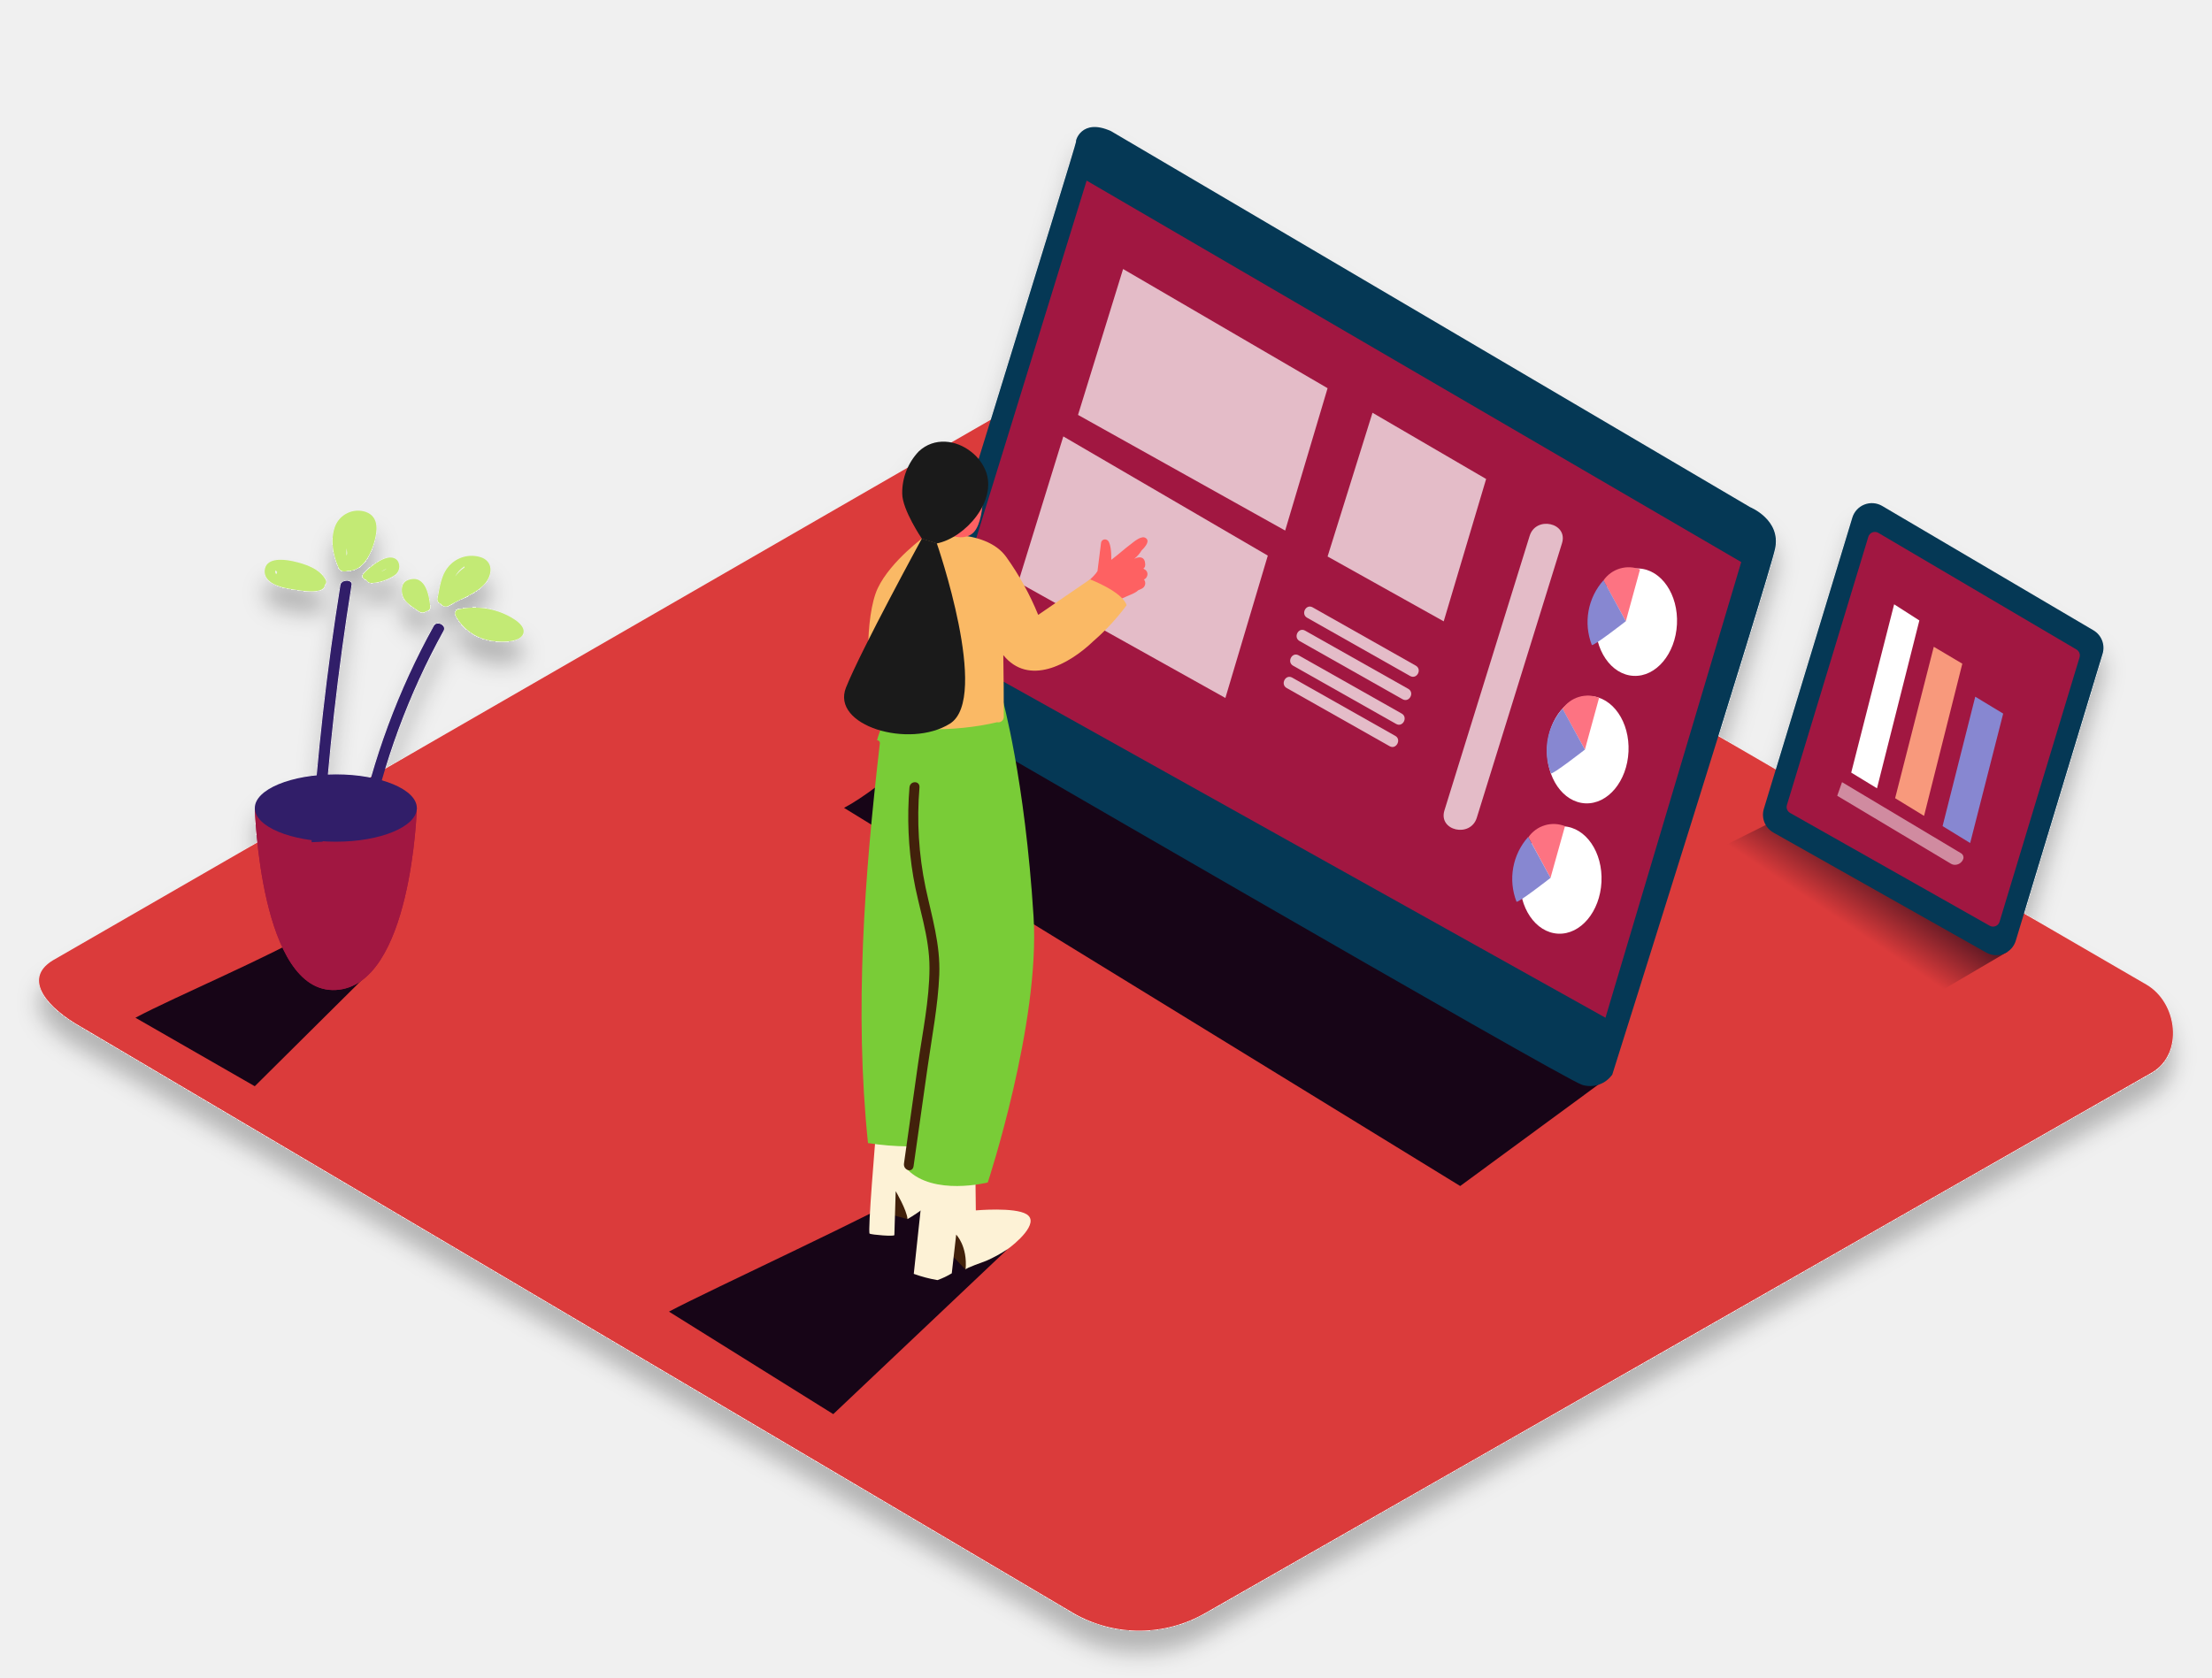
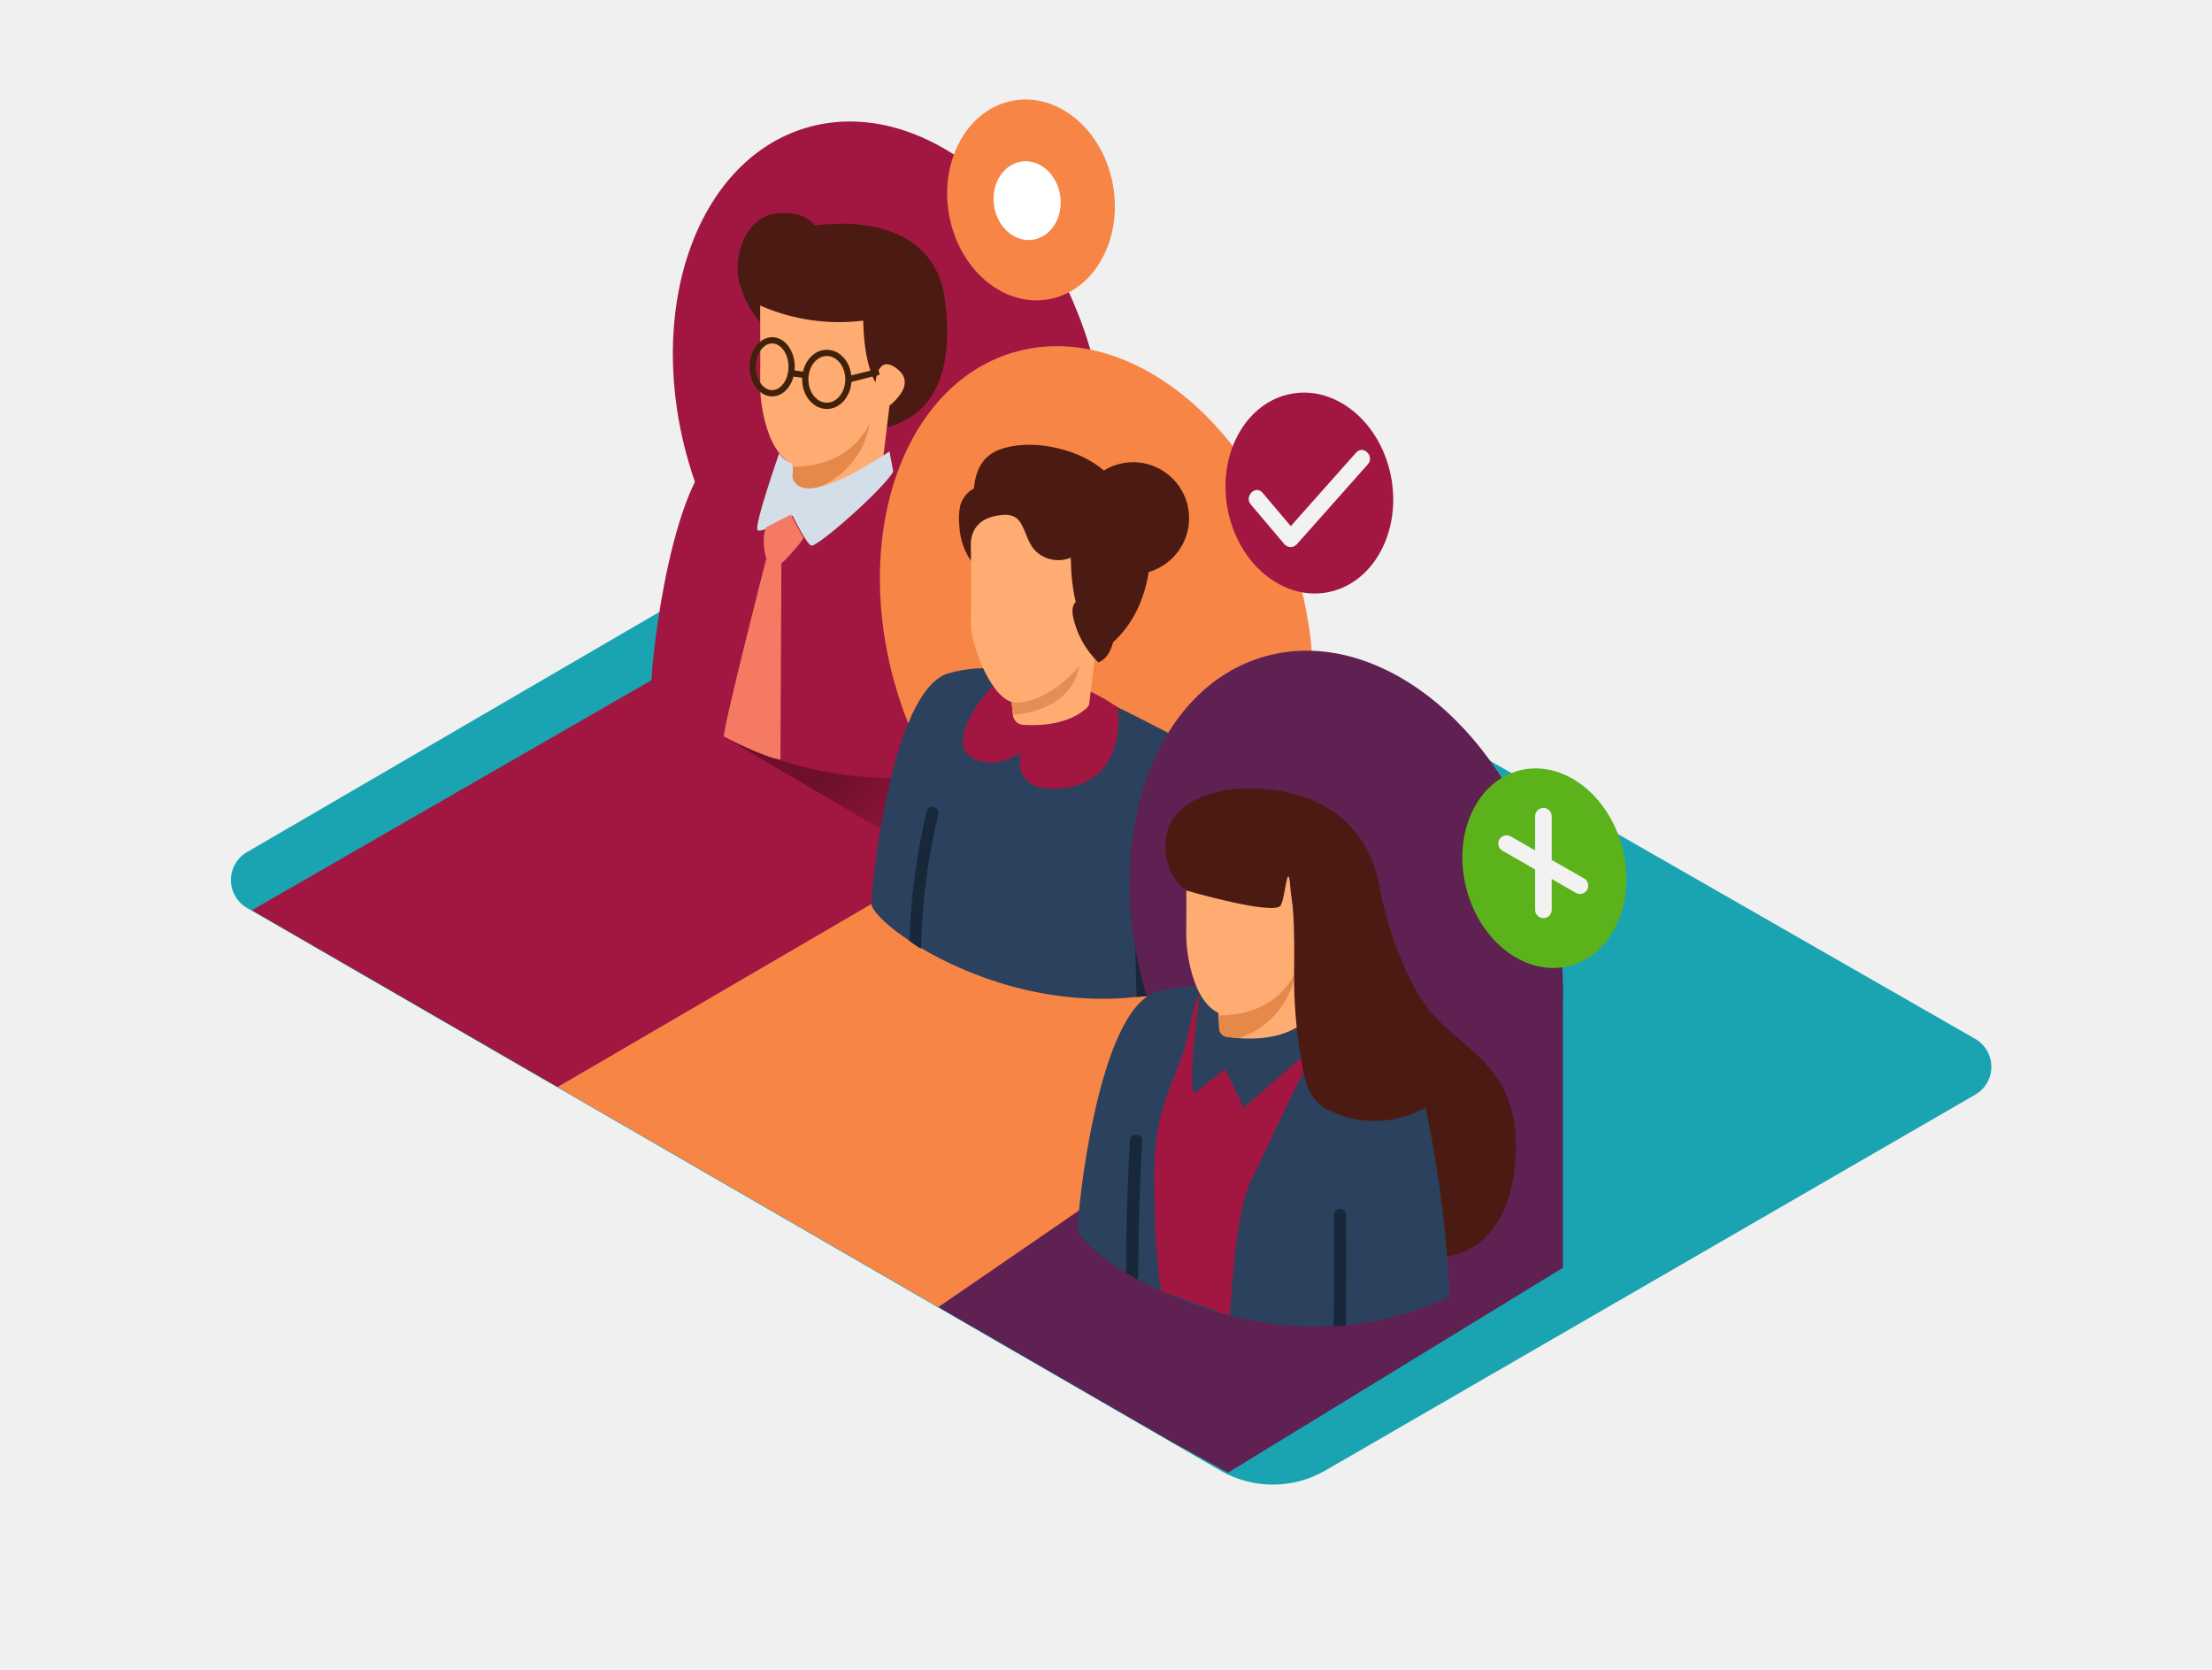
- <svg xmlns="http://www.w3.org/2000/svg" width="406" height="308" viewBox="0 0 406 308" fill="none">
-   <g filter="url(#filter0_d_128:449)">
-     <path d="M197.194 296.257L14.778 188.454C8.972 185.186 3.989 179.837 9.652 176.345L192.728 70.785C195.479 69.08 199.65 67.963 202.442 69.587L393.931 180.75C399.737 184.12 400.783 193.539 394.946 196.919L221.27 296.115C217.616 298.232 213.473 299.359 209.251 299.384C205.028 299.409 200.872 298.331 197.194 296.257Z" fill="#DB3B3B" />
-     <path style="mix-blend-mode:multiply" d="M368.465 174.741L347.84 186.85L307.758 159.618L328.545 149.245" fill="url(#paint0_linear_128:449)" />
-     <path style="mix-blend-mode:multiply" d="M178.437 130.67C171.576 134.974 162.197 144.454 154.919 148.321L268.011 217.747L295.923 197.244C291.985 195.386 181.543 133.766 178.437 130.67Z" fill="url(#paint1_linear_128:449)" />
-     <path style="mix-blend-mode:multiply" d="M169.17 217.777C162.308 222.081 130.031 236.941 122.784 240.808L152.94 259.626L184.892 229.379C180.954 227.501 172.276 220.843 169.17 217.777Z" fill="url(#paint2_linear_128:449)" />
-     <path d="M167.13 124.651C167.13 124.651 197.702 25.983 197.509 25.983C197.316 25.983 198.463 21.598 203.924 24.075L321.237 93.115C321.237 93.115 326.921 95.419 325.815 100.717C324.709 106.016 295.933 197.264 295.933 197.264C295.333 198.131 294.472 198.783 293.475 199.126C292.478 199.469 291.398 199.485 290.391 199.172C286.819 198.066 169.87 130.152 169.87 130.152C168.799 129.756 167.919 128.967 167.41 127.945C166.901 126.922 166.801 125.745 167.13 124.651Z" fill="#053855" />
-     <path d="M199.447 33.159L319.593 103.194L294.675 186.85L172.986 118.896L199.447 33.159Z" fill="#A11741" />
-     <path style="mix-blend-mode:multiply" d="M57.266 170.955C50.404 175.259 32.104 182.983 24.857 186.85L46.761 199.426L67.619 178.72C63.757 176.73 60.257 174.105 57.266 170.955Z" fill="url(#paint3_linear_128:449)" />
-     <path d="M76.51 148.351C76.51 148.351 75.577 180.984 61.641 181.755C47.705 182.526 46.771 148.351 46.771 148.351" fill="#A11741" />
-     <path d="M76.51 148.351C76.51 148.351 75.577 180.984 61.641 181.755C47.705 182.526 46.771 148.351 46.771 148.351" fill="#A11741" />
-     <path d="M61.641 154.533C69.853 154.533 76.51 151.765 76.51 148.351C76.51 144.937 69.853 142.17 61.641 142.17C53.428 142.17 46.771 144.937 46.771 148.351C46.771 151.765 53.428 154.533 61.641 154.533Z" fill="#311E69" />
-     <path d="M65.691 152.564C68.411 139.387 73.109 126.698 79.627 114.927C80.165 113.912 81.951 114.795 81.423 115.77C74.995 127.417 70.365 139.969 67.69 153C67.477 154.015 65.478 153.609 65.691 152.564Z" fill="#311E69" />
-     <path d="M57.185 154.624C58.207 138.831 59.976 123.085 62.493 107.386C62.666 106.371 64.737 106.371 64.523 107.386C62.013 123.044 60.247 138.76 59.225 154.533C58.576 154.563 57.855 154.583 57.185 154.624Z" fill="#311E69" />
-     <path d="M84.245 111.852C86.684 111.333 89.219 111.494 91.573 112.319C93.248 112.907 96.709 114.592 96.029 116.379C95.349 118.165 91.157 117.911 89.482 117.505C88.281 117.226 87.15 116.703 86.16 115.968C85.17 115.233 84.342 114.301 83.727 113.232C83.695 113.171 83.671 113.106 83.656 113.039C83.581 112.928 83.536 112.798 83.527 112.664C83.517 112.529 83.544 112.395 83.604 112.274C83.664 112.153 83.755 112.05 83.868 111.976C83.98 111.902 84.11 111.859 84.245 111.852Z" fill="#C3EA75" />
-     <path d="M80.956 110.867C81.095 111.097 81.32 111.262 81.58 111.327C81.841 111.392 82.117 111.351 82.347 111.212C84.62 109.873 87.422 109.03 89.066 107.071C90.183 105.701 90.66 103.448 88.62 102.443C87.643 102.051 86.575 101.945 85.541 102.14C84.507 102.334 83.55 102.819 82.783 103.539C80.926 105.254 80.753 107.761 80.307 109.903C80.275 110.116 80.324 110.333 80.445 110.511C80.565 110.689 80.747 110.817 80.956 110.867ZM85.26 103.975V104.189C84.594 104.637 84.011 105.197 83.534 105.843C83.928 105.075 84.525 104.429 85.26 103.975Z" fill="#C3EA75" />
-     <path d="M74.907 106.493C78.267 105.285 78.835 109.893 78.967 111.436C78.968 111.626 78.897 111.81 78.77 111.95C78.642 112.091 78.466 112.179 78.277 112.197C78.067 112.349 77.815 112.431 77.556 112.431C77.297 112.431 77.045 112.349 76.835 112.197C75.709 111.385 74.278 110.614 73.922 109.365C73.608 108.431 73.608 106.96 74.907 106.493Z" fill="#C3EA75" />
-     <path d="M62.199 104.341C62.363 104.604 62.621 104.795 62.92 104.876C63.219 104.957 63.538 104.922 63.813 104.777C63.987 104.812 64.166 104.812 64.341 104.777C66.939 104.463 68.248 101.164 68.715 99.438C69.182 97.713 69.73 94.881 67.091 93.968C65.998 93.62 64.814 93.7 63.778 94.192C62.741 94.683 61.93 95.55 61.509 96.617C60.575 99.103 61.143 101.996 62.199 104.341ZM63.599 101.996C63.548 101.553 63.565 101.105 63.65 100.667C63.652 100.972 63.676 101.278 63.721 101.58C63.701 101.753 63.65 101.885 63.61 101.996H63.599Z" fill="#C3EA75" />
-     <path d="M48.578 104.798C48.486 106.919 51.125 107.792 53.307 108.127C54.667 108.34 59.519 109.304 59.6 107.396C59.733 107.287 59.824 107.135 59.857 106.967C59.891 106.798 59.864 106.624 59.783 106.472C58.707 104.442 56.149 103.559 53.693 103.021C51.582 102.575 48.72 102.483 48.578 104.798ZM50.608 104.706C50.689 104.829 50.781 104.944 50.882 105.051C50.802 105.166 50.753 105.299 50.739 105.437C50.625 105.355 50.547 105.232 50.522 105.094C50.498 104.955 50.528 104.812 50.608 104.696V104.706Z" fill="#C3EA75" />
-     <path d="M67.223 106.442C67.335 106.658 67.515 106.831 67.735 106.936C67.955 107.04 68.203 107.07 68.441 107.02C69.847 106.889 71.199 106.415 72.379 105.64C72.597 105.505 72.786 105.327 72.935 105.118C73.083 104.908 73.188 104.672 73.244 104.421C73.3 104.171 73.305 103.911 73.26 103.659C73.214 103.406 73.118 103.165 72.978 102.95C71.375 101.022 67.69 104.27 66.736 105.315C66.279 105.792 66.665 106.31 67.223 106.442ZM70.136 104.869L69.964 104.93L70.979 104.361C70.731 104.586 70.441 104.758 70.126 104.869H70.136Z" fill="#C3EA75" />
-     <path d="M307.796 114.603C308.069 109.16 304.945 104.58 300.819 104.374C296.693 104.168 293.128 108.413 292.856 113.856C292.583 119.299 295.707 123.879 299.833 124.085C303.959 124.291 307.524 120.046 307.796 114.603Z" fill="white" />
-     <path d="M298.41 114.054L301.018 104.544C299.834 104.072 298.524 104.016 297.304 104.384C296.083 104.753 295.024 105.525 294.299 106.574L298.41 114.054Z" fill="#FD7382" />
-     <path d="M298.41 114.054C298.41 114.054 292.32 118.805 292.167 118.409C291.396 116.424 291.188 114.265 291.566 112.169C291.944 110.074 292.893 108.124 294.309 106.533L298.41 114.054Z" fill="#8787D1" />
-     <path d="M298.903 137.987C299.153 132.549 296.014 127.988 291.893 127.799C287.771 127.61 284.228 131.864 283.978 137.301C283.728 142.739 286.867 147.3 290.988 147.489C295.11 147.679 298.653 143.424 298.903 137.987Z" fill="white" />
-     <path d="M290.899 137.623L293.507 128.112C292.323 127.64 291.013 127.584 289.793 127.953C288.572 128.321 287.513 129.093 286.788 130.142L290.899 137.623Z" fill="#FD7382" />
-     <path d="M290.899 137.623C290.899 137.623 284.809 142.373 284.657 141.977C283.885 139.992 283.677 137.833 284.055 135.738C284.433 133.642 285.382 131.692 286.798 130.102L290.899 137.623Z" fill="#8787D1" />
-     <path d="M293.94 161.934C294.212 156.491 291.088 151.912 286.962 151.705C282.837 151.499 279.271 155.744 278.999 161.187C278.727 166.631 281.851 171.21 285.977 171.417C290.103 171.623 293.668 167.378 293.94 161.934Z" fill="white" />
-     <path d="M284.585 161.181L287.245 151.68C286.06 151.208 284.751 151.152 283.53 151.521C282.31 151.89 281.25 152.662 280.525 153.71L284.585 161.181Z" fill="#FD7382" />
-     <path d="M284.585 161.181C284.585 161.181 278.495 165.931 278.343 165.535C277.572 163.55 277.364 161.391 277.742 159.296C278.12 157.2 279.069 155.25 280.485 153.66L284.585 161.181Z" fill="#8787D1" />
-     <path opacity="0.71" d="M206.136 49.389L243.671 71.272L235.886 97.408L197.864 76.175L206.136 49.389Z" fill="white" />
-     <path opacity="0.71" d="M195.164 80.123L232.699 102.006L224.913 128.143L186.892 106.909L195.164 80.123Z" fill="white" />
-     <path d="M166.581 223.827L162.278 222.639L162.948 217.402C162.948 217.402 167.617 218.183 166.581 223.827Z" fill="#42210B" />
-     <path d="M160.725 208.592C160.725 208.592 159.213 226.293 159.619 226.496C160.025 226.699 164.156 227.054 164.156 226.75C164.156 226.445 164.399 218.691 164.399 218.691C164.399 218.691 166.429 222.111 166.571 223.817C166.571 223.817 171.514 221.005 172.428 218.742C173.341 216.478 170.317 207.039 169.16 206.562" fill="#FDF2D6" />
-     <path d="M177.219 233.104L172.357 227.937L175.534 223.877C175.534 223.877 178.498 230.444 177.219 233.104Z" fill="#42210B" />
-     <path d="M169.992 212.631L167.718 233.875C169.129 234.386 170.583 234.77 172.062 235.022C172.98 234.7 173.862 234.281 174.691 233.774L175.503 226.669C175.503 226.669 177.615 228.78 177.229 233.083C177.229 232.789 180.588 231.673 181.015 231.48C182.37 230.888 183.671 230.179 184.902 229.358C186.191 228.475 190.992 224.507 188.414 222.923C186.222 221.584 179.107 222.223 179.107 222.223L179.005 213.453" fill="#FDF2D6" />
-     <path d="M161.486 136.527C161.503 136.451 161.503 136.373 161.485 136.298C161.468 136.223 161.433 136.153 161.384 136.093C161.335 136.033 161.273 135.986 161.203 135.953C161.133 135.921 161.056 135.905 160.979 135.907C161.474 134.031 162.298 132.257 163.415 130.67L183.979 128.244C183.979 128.244 188.11 142.941 189.703 168.266C190.942 187.896 181.299 217.097 181.299 217.097C181.299 217.097 171.332 219.625 166.531 214.702L166.724 210.469C164.242 210.449 161.766 210.246 159.314 209.86C156.797 185.48 158.675 160.785 161.486 136.527Z" fill="#79CC37" />
-     <path d="M165.922 213.596L168.49 195.397C169.312 189.601 170.581 183.643 170.601 177.756C170.621 171.869 168.571 166.591 167.637 161.008C166.711 155.582 166.473 150.061 166.927 144.576C167.028 143.297 168.865 143.286 168.764 144.576C168.248 150.711 168.624 156.889 169.88 162.917C171.027 168.306 172.631 173.412 172.397 179.014C172.164 184.617 171.047 190.342 170.256 195.924L167.678 214.123C167.475 215.402 165.739 214.864 165.922 213.596Z" fill="#42210B" />
-     <path d="M201.437 104.859C200.757 106.026 198.493 107.599 197.915 108.817C199.518 110.208 199.863 111.659 201.447 113.07C201.69 112.461 202.685 112.055 203.213 111.75C204.025 111.284 204.674 110.654 205.436 110.167C206.197 109.68 207.324 109.314 208.217 108.858C208.483 108.723 208.729 108.552 208.948 108.35C209.185 108.263 209.416 108.157 209.638 108.036C209.777 107.958 209.898 107.851 209.992 107.722C210.086 107.594 210.151 107.446 210.183 107.29C210.215 107.134 210.212 106.973 210.176 106.818C210.14 106.663 210.07 106.517 209.973 106.391C210.202 106.287 210.388 106.107 210.499 105.881C210.61 105.655 210.639 105.398 210.582 105.153C210.539 104.999 210.461 104.857 210.354 104.739C210.246 104.621 210.112 104.529 209.963 104.473L209.871 104.361C209.97 104.302 210.052 104.217 210.107 104.115C210.163 104.013 210.19 103.898 210.186 103.783C210.206 103.682 210.206 103.579 210.186 103.478C210.125 102.291 209.262 102.108 208.328 102.534L208.186 102.595C208.725 102.165 209.182 101.643 209.536 101.052C210.45 100.159 211.038 99.246 210.257 98.758C209.475 98.271 208.146 99.459 207.587 99.875C206.349 100.799 205.212 101.854 203.974 102.778C203.974 102.646 203.974 102.514 203.974 102.463V102.25C203.974 101.59 203.873 99.439 203.182 99.134C203.076 99.069 202.954 99.032 202.829 99.028C202.704 99.024 202.58 99.053 202.47 99.111C202.359 99.169 202.266 99.256 202.198 99.361C202.131 99.466 202.092 99.588 202.086 99.713L201.437 104.859Z" fill="#FE6162" />
-     <path d="M200.066 106.371L190.556 112.887C189.033 109.147 187.078 105.597 184.73 102.311C180.761 96.667 169.9 98.352 169.9 98.352C169.9 98.352 163.506 102.93 161.111 107.985C158.715 113.039 158.857 126.143 160.908 130.508C162.958 134.872 175.757 134.354 183.014 132.598C183.158 132.63 183.307 132.629 183.451 132.597C183.595 132.564 183.73 132.501 183.847 132.411C183.964 132.321 184.06 132.207 184.128 132.076C184.196 131.946 184.235 131.802 184.242 131.654C184.242 127.865 184.212 124.072 184.151 120.276C188.769 125.981 196.108 122.103 200.696 117.698C202.962 115.733 205.004 113.524 206.786 111.111C205.974 108.604 200.066 106.371 200.066 106.371Z" fill="#FAB965" />
-     <path d="M180.447 87.279C180.447 87.279 181.046 95.987 178.417 97.997C175.788 100.007 171.373 96.688 171.373 96.688" fill="#FE6162" />
-     <path d="M178.274 82.965C179.443 83.871 180.353 85.068 180.913 86.436C183.106 91.917 177.209 98.718 171.941 99.773L169.211 98.911C169.211 98.911 165.597 93.592 165.597 90.608C165.56 87.728 166.653 84.947 168.642 82.864C171.474 80.225 175.493 80.742 178.274 82.965Z" fill="#1A1A1A" />
-     <path d="M171.941 99.733C171.941 99.733 181.796 128.153 174.377 132.842C166.957 137.531 152.453 133.258 155.284 126.214C158.116 119.17 169.21 98.87 169.21 98.87" fill="#1A1A1A" />
-     <path opacity="0.71" d="M251.913 75.779L272.771 87.939L264.986 114.075L243.671 102.169L251.913 75.779Z" fill="white" />
-     <path opacity="0.71" d="M259.84 122.195L240.93 111.507C239.712 110.817 238.708 112.735 239.915 113.415L258.825 124.113C260.063 124.793 261.078 122.885 259.84 122.195Z" fill="white" />
-     <path opacity="0.71" d="M258.48 126.468L239.54 115.78C238.322 115.09 237.317 117.008 238.525 117.688L257.434 128.376C258.673 129.066 259.688 127.158 258.48 126.468Z" fill="white" />
-     <path opacity="0.71" d="M257.272 131.005L238.363 120.317C237.145 119.627 236.14 121.545 237.348 122.225L256.257 132.913C257.475 133.603 258.48 131.685 257.272 131.005Z" fill="white" />
-     <path opacity="0.71" d="M256.084 135.095L237.175 124.407C235.957 123.717 234.952 125.636 236.16 126.316L255.069 137.004C256.277 137.684 257.292 135.745 256.084 135.095Z" fill="white" />
-     <path opacity="0.71" d="M280.759 98.383L265.118 148.788C263.951 152.533 269.898 153.863 271.055 150.138L286.697 99.733C287.854 95.977 281.906 94.658 280.759 98.383Z" fill="white" />
-     <path d="M345.455 92.882L384.238 115.719C384.962 116.145 385.522 116.802 385.827 117.584C386.133 118.367 386.167 119.229 385.923 120.033L369.988 172.701C369.826 173.239 369.545 173.734 369.166 174.149C368.787 174.564 368.319 174.889 367.797 175.098C367.276 175.308 366.714 175.397 366.153 175.36C365.592 175.323 365.047 175.16 364.557 174.883L325.49 152.848C324.747 152.429 324.168 151.77 323.851 150.978C323.534 150.186 323.496 149.31 323.744 148.493L339.984 95.033C340.148 94.492 340.432 93.995 340.816 93.579C341.199 93.163 341.672 92.839 342.198 92.632C342.725 92.425 343.291 92.34 343.855 92.383C344.419 92.426 344.966 92.597 345.455 92.882Z" fill="#053855" />
-     <path d="M344.745 97.825L381.132 119.251C381.372 119.393 381.556 119.612 381.658 119.871C381.759 120.13 381.77 120.416 381.691 120.682L367.004 169.24C366.949 169.418 366.855 169.582 366.728 169.719C366.602 169.857 366.446 169.964 366.273 170.033C366.099 170.102 365.913 170.131 365.727 170.119C365.54 170.106 365.359 170.052 365.197 169.961L328.555 149.245C328.31 149.105 328.12 148.886 328.015 148.625C327.91 148.363 327.896 148.073 327.977 147.803L342.928 98.535C342.983 98.356 343.079 98.192 343.206 98.055C343.334 97.918 343.491 97.811 343.665 97.743C343.84 97.675 344.027 97.647 344.214 97.661C344.401 97.675 344.582 97.731 344.745 97.825Z" fill="#A11741" />
-     <g opacity="0.71">
-       <path opacity="0.71" d="M338.096 143.601L359.939 156.654C360.112 156.753 360.246 156.906 360.321 157.09C360.397 157.274 360.409 157.478 360.355 157.669C360.241 158.005 360.021 158.294 359.728 158.494C359.435 158.693 359.085 158.792 358.731 158.775C358.513 158.768 358.3 158.705 358.112 158.593L337.213 146.098L338.096 143.601Z" fill="white" />
-     </g>
-     <path d="M362.547 127.909L367.673 131.015L361.614 154.776L356.549 151.67L362.547 127.909Z" fill="#8787D1" />
-     <path d="M354.935 118.744L360.173 121.85L353.149 149.793L347.84 146.545L354.935 118.744Z" fill="#F8997C" />
-     <path d="M347.658 110.948L352.286 113.912L344.511 144.728L339.781 141.845L347.658 110.948Z" fill="white" />
-   </g>
+ <svg xmlns="http://www.w3.org/2000/svg" width="269" height="203" viewBox="0 0 269 203" fill="none">
+   <path d="M30.027 103.608L112.684 55.477C113.278 55.133 113.952 54.953 114.638 54.953C115.323 54.953 115.997 55.133 116.591 55.477L240.203 126.306C240.8 126.649 241.296 127.143 241.641 127.739C241.985 128.335 242.167 129.011 242.167 129.7C242.167 130.389 241.985 131.065 241.641 131.661C241.296 132.257 240.8 132.751 240.203 133.094L161.171 178.787C159.229 179.91 157.025 180.501 154.782 180.501C152.54 180.501 150.336 179.91 148.394 178.787L30.034 110.382C29.44 110.039 28.947 109.545 28.604 108.951C28.26 108.357 28.079 107.683 28.079 106.997C28.078 106.31 28.258 105.636 28.6 105.041C28.942 104.446 29.434 103.952 30.027 103.608Z" fill="#1AA4B2" />
+   <path d="M79.247 82.687L30.632 110.664L67.815 132.158L135.139 94.564" fill="#A11741" />
+   <path d="M105.979 109.903L67.815 132.158L114.123 158.917L167.083 123.404" fill="#F78546" />
+   <path d="M190.068 119.903V154.136L149.335 179.05L142.61 175.367L114.123 158.917L148.421 135.349" fill="#5F2052" />
+   <path style="mix-blend-mode:multiply" opacity="0.63" d="M86.147 88.484L121.568 109.284L142.099 96.793L113.101 79.845" fill="url(#paint0_linear)" />
+   <path style="mix-blend-mode:multiply" opacity="0.63" d="M111.137 115.095L146.558 135.895L167.082 123.404L138.091 106.456" fill="url(#paint1_linear)" />
+   <path d="M118.431 83.116C131.83 79.035 138.099 60.607 132.433 41.957C126.767 23.307 111.311 11.496 97.911 15.578C84.511 19.659 78.242 38.087 83.909 56.737C89.575 75.387 105.031 87.197 118.431 83.116Z" fill="#A11741" />
+   <path d="M124.5 90.915C124.5 90.915 123.828 80.094 123.572 77.448C123.343 75.031 122.536 64.398 115.899 61.038C107.506 56.796 97.829 51.282 88.884 53.847C81.642 55.928 79.167 81.037 79.248 82.714C79.395 85.697 101.87 101.608 124.5 90.915Z" fill="#A11741" />
+   <path d="M92.805 39.505C92.805 39.505 91.03 38.05 89.994 34.677C88.958 31.303 90.666 26.415 94.332 25.964C97.997 25.513 99.113 27.432 99.113 27.432C99.113 27.432 112.711 25.021 114.809 35.7C115.193 38.69 116.827 49.538 107.99 51.915C99.153 54.291 102.328 41.727 102.328 41.727" fill="#4B1B13" />
+   <path d="M92.442 37.148C92.442 37.148 92.475 44.178 92.442 46.79C92.402 49.544 93.565 56.978 98.084 56.742C102.603 56.507 107.237 51.241 107.237 50.009C107.237 50.009 111.803 47.161 109.254 44.972C106.706 42.784 106.47 46.487 106.47 46.487C106.47 46.487 105.071 44.467 104.977 38.98C100.71 39.512 96.379 38.879 92.442 37.148Z" fill="#FFAC73" />
+   <path d="M107.028 57.322C104.722 59.449 100.976 59.847 97.506 59.342C97.245 59.324 96.999 59.216 96.809 59.036C96.619 58.857 96.497 58.618 96.463 58.358C96.409 57.295 96.342 56.231 96.248 55.167L108.171 49.329L107.25 56.938C107.25 56.938 107.176 57.093 107.028 57.322Z" fill="#FFAC73" />
+   <path d="M98.857 59.49C98.393 59.456 97.929 59.409 97.472 59.342C97.222 59.325 96.985 59.224 96.802 59.053C96.618 58.883 96.498 58.654 96.463 58.406C96.463 57.853 96.409 57.301 96.369 56.742C98.891 56.742 103.383 56.15 105.784 51.463C105.475 53.308 104.665 55.033 103.444 56.448C102.222 57.864 100.636 58.916 98.857 59.49Z" fill="#E5894A" />
+   <path d="M108.172 54.877C107.21 55.551 106.215 56.13 105.213 56.716C103.808 57.588 102.319 58.314 100.767 58.884C99.476 59.321 97.223 59.961 96.457 58.338C96.388 58.047 96.372 57.746 96.41 57.45C96.43 57.088 96.416 56.725 96.369 56.365C95.757 56.139 95.221 55.745 94.823 55.227C94.792 55.188 94.771 55.142 94.762 55.093C94.762 55.093 91.628 64.069 92.133 64.466C92.637 64.863 96.383 62.695 96.383 62.695C96.383 62.695 97.997 66.001 98.636 66.331C99.275 66.661 107.519 59.402 108.622 57.335L108.172 54.877Z" fill="#D4DEE8" />
+   <path d="M93.195 64.096C93.007 64.17 92.59 66.075 93.195 67.886C93.195 67.886 94.735 68.56 95.024 68.472C95.313 68.385 97.835 65.523 97.714 65.361C97.593 65.2 96.167 62.567 96.167 62.567L93.195 64.096Z" fill="#F47A63" />
+   <path d="M93.195 67.886C93.195 67.886 87.68 89.386 88.057 89.568C88.434 89.75 93.215 92.221 94.91 92.336L95.024 68.472" fill="#F47A63" />
+   <path d="M93.901 47.814C95.208 47.814 96.268 46.373 96.268 44.595C96.268 42.818 95.208 41.377 93.901 41.377C92.594 41.377 91.534 42.818 91.534 44.595C91.534 46.373 92.594 47.814 93.901 47.814Z" stroke="#42210B" stroke-width="0.761" stroke-miterlimit="10" />
+   <path d="M100.552 49.342C102 49.342 103.175 47.901 103.175 46.124C103.175 44.346 102 42.905 100.552 42.905C99.103 42.905 97.929 44.346 97.929 46.124C97.929 47.901 99.103 49.342 100.552 49.342Z" stroke="#42210B" stroke-width="0.761" stroke-miterlimit="10" />
+   <path d="M96.269 45.37L97.93 45.605" stroke="#42210B" stroke-width="0.761" stroke-miterlimit="10" />
+   <path d="M103.175 46.124L106.887 45.195" stroke="#42210B" stroke-width="0.761" stroke-miterlimit="10" />
+   <path d="M143.607 110.432C157.007 106.351 163.276 87.923 157.609 69.273C151.943 50.623 136.487 38.813 123.087 42.894C109.688 46.975 103.419 65.403 109.085 84.053C114.751 102.703 130.207 114.513 143.607 110.432Z" fill="#F78546" />
+   <path d="M149.927 117.896C149.927 117.896 149.254 107.392 149.026 104.786C148.804 102.436 148.024 92.114 141.574 88.848C133.424 84.727 124.022 79.374 115.347 81.865C108.313 83.885 105.932 108.274 105.986 109.904C106.12 112.826 127.95 128.273 149.927 117.896Z" fill="#2B415D" />
+   <path d="M135.925 86.013C135.925 86.013 137.439 95.157 128.831 95.878C122.812 96.383 124.123 91.494 124.123 91.494C124.123 91.494 121.178 93.885 118.071 92.04C114.964 90.195 120.088 82.902 122.408 82.417C124.728 81.933 130.33 82.067 135.925 86.013Z" fill="#A11741" />
+   <path d="M137.802 69.812C141.557 69.812 144.601 66.764 144.601 63.005C144.601 59.245 141.557 56.197 137.802 56.197C134.047 56.197 131.003 59.245 131.003 63.005C131.003 66.764 134.047 69.812 137.802 69.812Z" fill="#4B1B13" />
+   <path d="M118.44 68.688C117.361 67.329 116.739 65.662 116.665 63.927C116.566 63.092 116.605 62.245 116.779 61.422C117.041 60.566 117.621 59.843 118.4 59.402C118.981 59.021 119.512 58.569 119.98 58.056C119.98 58.056 137.755 54.601 139.792 64.964C140.169 67.866 139.947 76.626 131.998 80.296C123.928 84.02 127.674 70.816 127.674 70.816" fill="#4B1B13" />
+   <path d="M122.738 83.434L133.343 78.243L132.449 85.649C132.449 85.649 132.375 85.791 132.233 86.013C130.31 87.791 127.351 88.316 124.412 88.127C124.098 88.104 123.801 87.97 123.575 87.75C123.349 87.529 123.207 87.236 123.175 86.922C123.067 85.737 122.94 84.579 122.738 83.434Z" fill="#FFAC73" />
+   <path d="M118.097 66.715C118.097 66.715 117.472 63.247 121.372 62.675C122.415 62.513 123.39 62.506 124.062 63.483C124.843 64.681 124.95 66.109 126.08 67.126C126.639 67.614 127.323 67.935 128.055 68.054C128.787 68.173 129.538 68.085 130.223 67.799C130.223 68.95 130.081 69.819 128.676 70.189C127.27 70.56 119.194 68.977 118.097 66.715Z" fill="#FFAC73" />
+   <path d="M132.139 63.429C127.903 61.92 123.874 61.032 119.362 61.638C119.166 61.648 118.982 61.732 118.845 61.873C118.709 62.015 118.632 62.202 118.629 62.399C118.299 60.601 117.862 56.056 121.521 54.675C126.12 52.945 133.794 55.133 135.919 59.281C136.978 61.323 137.486 63.607 137.392 65.907C135.905 64.715 133.995 64.089 132.139 63.429Z" fill="#4B1B13" />
+   <path d="M123.021 85.34L123.189 86.895C123.189 86.895 130.25 86.693 131.259 80.95L123.021 85.34Z" fill="#E28E54" />
+   <path d="M118.071 66.398C118.071 66.398 118.104 73.226 118.071 75.758C118.037 78.451 120.707 85.427 123.551 85.42C127.977 85.42 132.442 80.074 132.442 78.902C132.442 78.902 136.88 76.135 134.372 74.007C131.864 71.879 131.682 75.482 131.682 75.482C131.682 75.482 130.337 73.502 130.229 68.189C126.089 68.7 121.889 68.081 118.071 66.398Z" fill="#FFAC73" />
+   <path d="M111.77 115.209C111.36 114.958 110.965 114.683 110.586 114.388C110.763 109.067 111.475 103.777 112.711 98.598C112.926 97.696 114.318 98.079 114.103 98.982C112.823 104.341 112.118 109.822 111.998 115.331L111.77 115.209Z" fill="#17283A" />
+   <path d="M138.831 121.175C138.626 121.179 138.421 121.197 138.219 121.229L137.688 103.008C137.688 102.817 137.763 102.634 137.898 102.499C138.033 102.364 138.216 102.288 138.407 102.288C138.598 102.288 138.781 102.364 138.916 102.499C139.051 102.634 139.127 102.817 139.127 103.008L139.651 121.115C139.376 121.112 139.102 121.133 138.831 121.175Z" fill="#17283A" />
+   <path d="M133.572 80.532C131.976 78.998 130.891 77.009 130.465 74.835C129.92 71.435 134.46 72.97 135.173 74.438C135.886 75.906 135.67 79.744 133.572 80.532Z" fill="#4B1B13" />
+   <path d="M173.974 147.457C187.374 143.376 193.643 124.949 187.977 106.298C182.31 87.648 166.854 75.838 153.455 79.919C140.055 84.001 133.786 102.428 139.452 121.078C145.118 139.729 160.574 151.539 173.974 147.457Z" fill="#5F2052" />
+   <path style="mix-blend-mode:multiply" opacity="0.63" d="M135.744 153.887L171.165 174.686L191.696 162.196L162.705 145.248" fill="url(#paint2_linear)" />
+   <path d="M176.316 157.651C176.316 157.651 175.643 146.83 175.388 144.184C175.159 141.766 174.352 131.134 167.715 127.774C159.322 123.532 149.645 118.017 140.7 120.583C133.458 122.663 130.983 147.773 131.063 149.449C131.211 152.432 153.686 168.337 176.316 157.651Z" fill="#2B415D" />
+   <path d="M159.147 129.04C159.147 129.612 158.475 130.474 158.226 130.952C156.074 135.06 154.191 139.396 152.126 143.591C150.062 147.786 149.746 159.206 149.503 159.96C149.503 160.034 141.265 156.964 141.198 157.011C141.131 157.058 140.526 151.052 140.526 150.688C140.431 144.116 139.947 140.763 141.151 135.706C142.005 132.117 143.565 129.686 144.392 126.098C144.783 124.387 145.065 122.334 145.912 120.778C146.861 119.041 159.147 125.195 159.147 129.04Z" fill="#A11741" />
+   <path d="M162.846 161.24C162.624 161.24 162.402 161.24 162.173 161.273C162.236 156.753 162.247 152.23 162.207 147.705C162.207 147.508 162.285 147.319 162.425 147.179C162.564 147.04 162.753 146.961 162.95 146.961C163.147 146.961 163.336 147.04 163.476 147.179C163.615 147.319 163.693 147.508 163.693 147.705C163.734 152.194 163.722 156.683 163.66 161.172L162.846 161.24Z" fill="#17283A" />
+   <path d="M138.353 155.57C138.304 155.541 138.252 155.516 138.198 155.496L137.795 155.274L137.324 155.011L136.934 154.796C136.934 149.409 137.093 144.04 137.412 138.689C137.465 137.74 138.952 137.733 138.898 138.689C138.588 144.22 138.427 149.752 138.414 155.287C138.412 155.385 138.392 155.481 138.353 155.57Z" fill="#17283A" />
+   <path d="M145.932 120.785C145.932 120.785 144.325 131.781 145.26 132.905L149.019 129.956L151.259 134.669L160.613 126.535L145.932 120.785Z" fill="#2B415D" />
+   <path d="M144.258 103.884C144.258 103.884 144.291 110.913 144.258 113.526C144.217 116.28 145.381 123.714 149.9 123.478C154.419 123.242 159.053 117.977 159.053 116.745C159.053 116.745 163.619 113.896 161.07 111.708C158.522 109.52 158.286 113.223 158.286 113.223C158.286 113.223 156.887 111.203 156.793 105.715C152.526 106.247 148.195 105.615 144.258 103.884Z" fill="#FFAC73" />
+   <path d="M158.845 124.057C156.538 126.185 152.792 126.582 149.322 126.077C149.062 126.059 148.815 125.951 148.625 125.772C148.435 125.593 148.313 125.353 148.28 125.094C148.226 124.03 148.159 122.966 148.064 121.903L159.988 116.065L159.067 123.673C159.067 123.673 158.986 123.828 158.845 124.057Z" fill="#FFAC73" />
+   <path d="M150.64 126.225C150.176 126.192 149.712 126.145 149.254 126.077C149.004 126.059 148.767 125.955 148.584 125.782C148.402 125.609 148.284 125.378 148.252 125.128C148.252 124.576 148.199 124.024 148.158 123.465C150.68 123.465 155.172 122.872 157.573 118.186C157.266 120.034 156.456 121.762 155.233 123.18C154.01 124.598 152.421 125.652 150.64 126.225Z" fill="#E5894A" />
+   <path d="M174.372 123.478C170.156 118.812 168.118 109.533 168.118 109.533H168.064C166.874 99.332 159.604 96.241 153.269 95.884C146.934 95.527 142.099 97.904 141.756 102.214C141.413 106.523 144.285 108.274 144.285 108.274C144.285 108.274 155.045 111.398 155.757 110.065C156.47 108.732 156.605 102.577 157.237 110.644C157.445 113.338 157.392 115.984 157.371 118.65C157.363 121.929 157.633 125.202 158.178 128.434C158.568 130.831 158.925 133.511 161.258 134.817C163.127 135.811 165.217 136.317 167.333 136.288C169.449 136.258 171.523 135.695 173.363 134.649C174.6 140.627 175.483 146.673 176.006 152.755C176.006 152.755 183.404 152.291 184.265 141.234C185.126 130.178 178.596 128.144 174.372 123.478Z" fill="#4B1B13" />
+   <path d="M161.351 72.029C166.86 71.061 170.377 64.865 169.207 58.192C168.036 51.518 162.622 46.894 157.112 47.862C151.603 48.831 148.086 55.026 149.256 61.7C150.427 68.373 155.842 72.998 161.351 72.029Z" fill="#A11741" />
+   <path d="M152.106 61.335L156.242 66.217C156.432 66.404 156.688 66.509 156.954 66.509C157.221 66.509 157.477 66.404 157.667 66.217L166.342 56.453C167.203 55.483 165.784 54.049 164.917 55.026L156.242 64.789H157.667L153.531 59.907C152.691 58.917 151.272 60.352 152.106 61.335Z" fill="#F2F2F2" />
+   <path d="M190.857 117.441C196.103 116.092 198.99 109.679 197.307 103.116C195.624 96.553 190.008 92.326 184.763 93.675C179.518 95.023 176.63 101.436 178.313 107.999C179.996 114.562 185.612 118.789 190.857 117.441Z" fill="#5CB21A" />
+   <path d="M186.686 99.238V110.617C186.686 110.885 186.792 111.142 186.981 111.331C187.171 111.521 187.427 111.627 187.695 111.627C187.962 111.627 188.219 111.521 188.408 111.331C188.597 111.142 188.704 110.885 188.704 110.617V99.238C188.704 98.97 188.597 98.713 188.408 98.523C188.219 98.334 187.962 98.228 187.695 98.228C187.427 98.228 187.171 98.334 186.981 98.523C186.792 98.713 186.686 98.97 186.686 99.238Z" fill="#F2F2F2" />
+   <path d="M182.698 103.419L191.663 108.57C191.893 108.694 192.162 108.723 192.413 108.652C192.665 108.581 192.879 108.415 193.01 108.189C193.142 107.963 193.181 107.694 193.119 107.44C193.057 107.186 192.899 106.966 192.678 106.826L183.693 101.675C183.463 101.552 183.194 101.522 182.943 101.594C182.691 101.665 182.477 101.831 182.346 102.057C182.214 102.283 182.175 102.551 182.237 102.805C182.299 103.059 182.457 103.279 182.678 103.419H182.698Z" fill="#F2F2F2" />
+   <path d="M127.498 36.391C133.008 35.422 136.525 29.227 135.354 22.553C134.184 15.88 128.769 11.255 123.26 12.224C117.751 13.193 114.234 19.388 115.404 26.061C116.574 32.735 121.989 37.36 127.498 36.391Z" fill="#F78546" />
+   <path d="M125.569 29.151C127.795 28.841 129.303 26.461 128.939 23.835C128.575 21.209 126.475 19.331 124.249 19.64C122.023 19.95 120.515 22.33 120.879 24.956C121.244 27.582 123.343 29.46 125.569 29.151Z" fill="white" />
  <defs>
-     <filter id="filter0_d_128:449" x="-4" y="0" width="414" height="314" filterUnits="userSpaceOnUse" color-interpolation-filters="sRGB">
-       <feFlood flood-opacity="0" result="BackgroundImageFix" />
-       <feColorMatrix in="SourceAlpha" type="matrix" values="0 0 0 0 0 0 0 0 0 0 0 0 0 0 0 0 0 0 127 0" result="hardAlpha" />
-       <feOffset dy="4" />
-       <feGaussianBlur stdDeviation="2" />
-       <feComposite in2="hardAlpha" operator="out" />
-       <feColorMatrix type="matrix" values="0 0 0 0 0 0 0 0 0 0 0 0 0 0 0 0 0 0 0.25 0" />
-       <feBlend mode="normal" in2="BackgroundImageFix" result="effect1_dropShadow_128:449" />
-       <feBlend mode="normal" in="SourceGraphic" in2="effect1_dropShadow_128:449" result="shape" />
-     </filter>
-     <linearGradient id="paint0_linear_128:449" x1="346.541" y1="154.614" x2="337.183" y2="168.57" gradientUnits="userSpaceOnUse">
-       <stop stop-color="#1B1464" />
-       <stop offset="1" stop-color="white" />
+     <linearGradient id="paint0_linear" x1="128.743" y1="105.278" x2="107.658" y2="87.09" gradientUnits="userSpaceOnUse">
+       <stop stop-color="white" stop-opacity="0" />
+       <stop offset="0.99" stop-color="#808080" />
    </linearGradient>
-     <linearGradient id="paint1_linear_128:449" x1="33087.8" y1="12789.9" x2="32286.2" y2="15523.5" gradientUnits="userSpaceOnUse">
-       <stop stop-color="#1B1464" />
-       <stop offset="1" stop-color="white" />
+     <linearGradient id="paint1_linear" x1="159395" y1="5850.86" x2="160223" y2="4491.5" gradientUnits="userSpaceOnUse">
+       <stop stop-color="white" stop-opacity="0" />
+       <stop offset="0.99" stop-color="#808080" />
    </linearGradient>
-     <linearGradient id="paint2_linear_128:449" x1="11031.4" y1="8657.35" x2="9888.85" y2="10716.6" gradientUnits="userSpaceOnUse">
-       <stop stop-color="#1B1464" />
-       <stop offset="1" stop-color="white" />
-     </linearGradient>
-     <linearGradient id="paint3_linear_128:449" x1="2685.93" y1="4700.94" x2="2151.05" y2="5676.59" gradientUnits="userSpaceOnUse">
-       <stop stop-color="#1B1464" />
-       <stop offset="1" stop-color="white" />
+     <linearGradient id="paint2_linear" x1="157391" y1="7585.62" x2="158219" y2="6226.23" gradientUnits="userSpaceOnUse">
+       <stop stop-color="white" stop-opacity="0" />
+       <stop offset="0.99" stop-color="#808080" />
    </linearGradient>
  </defs>
</svg>
